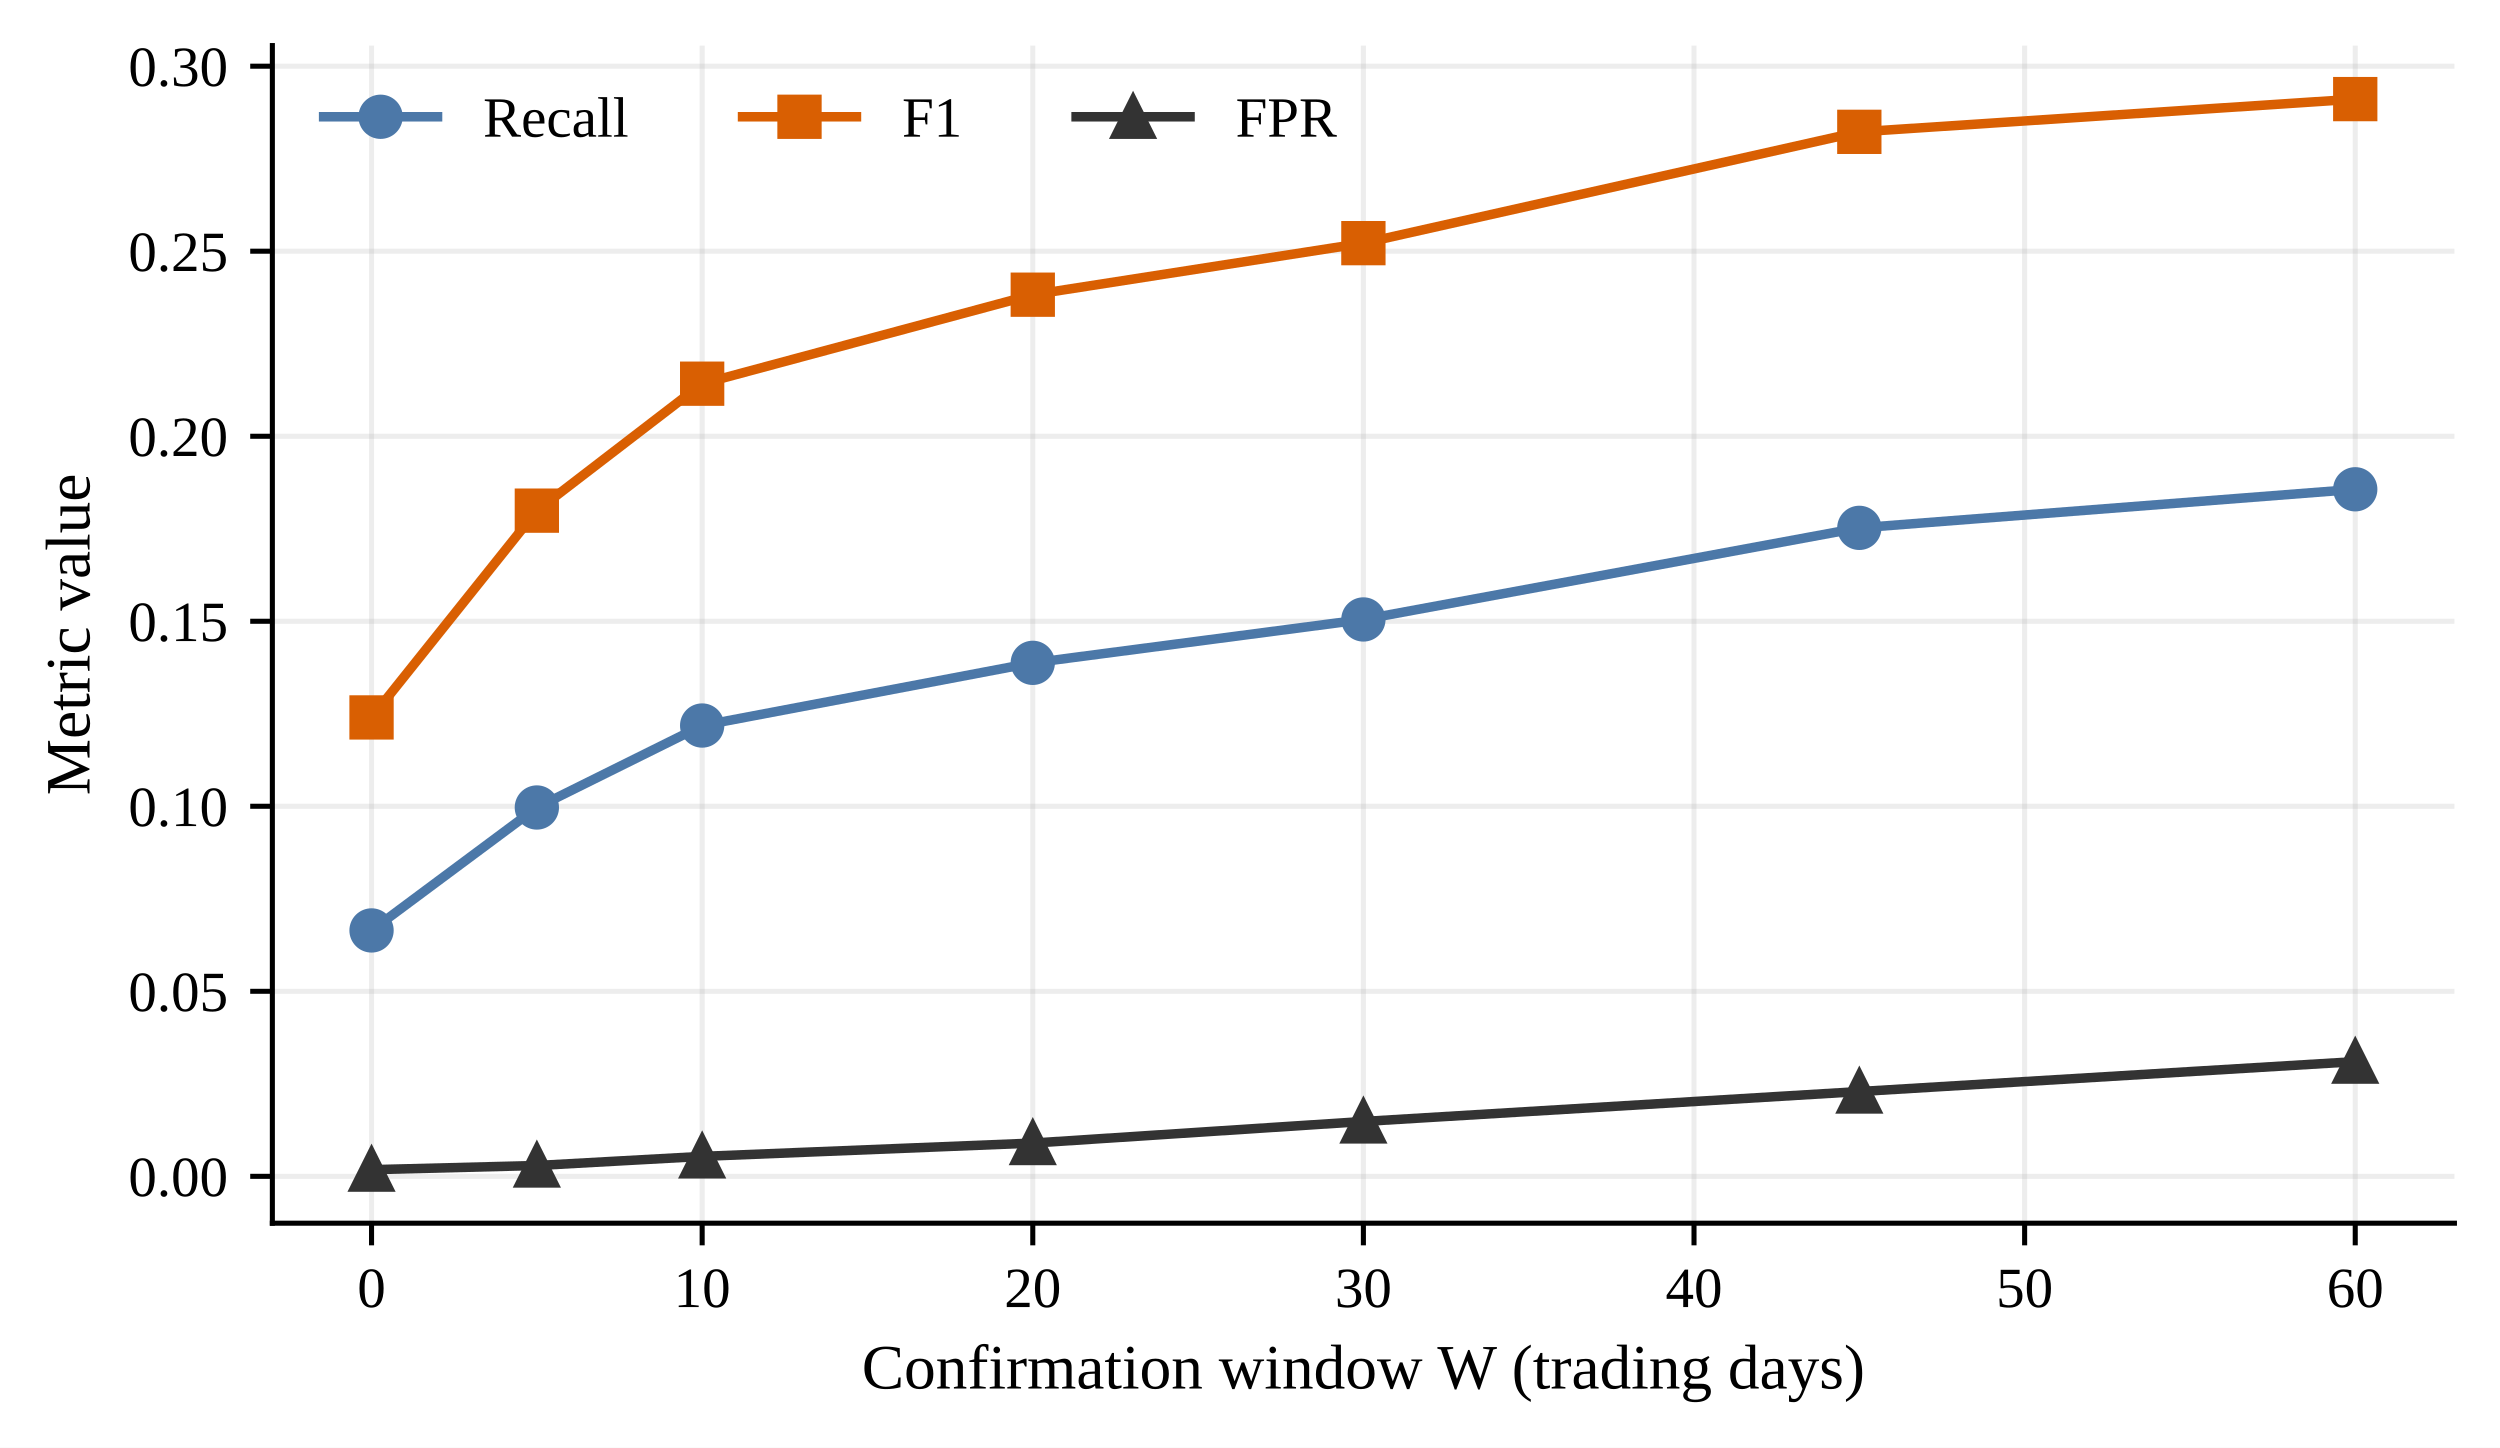
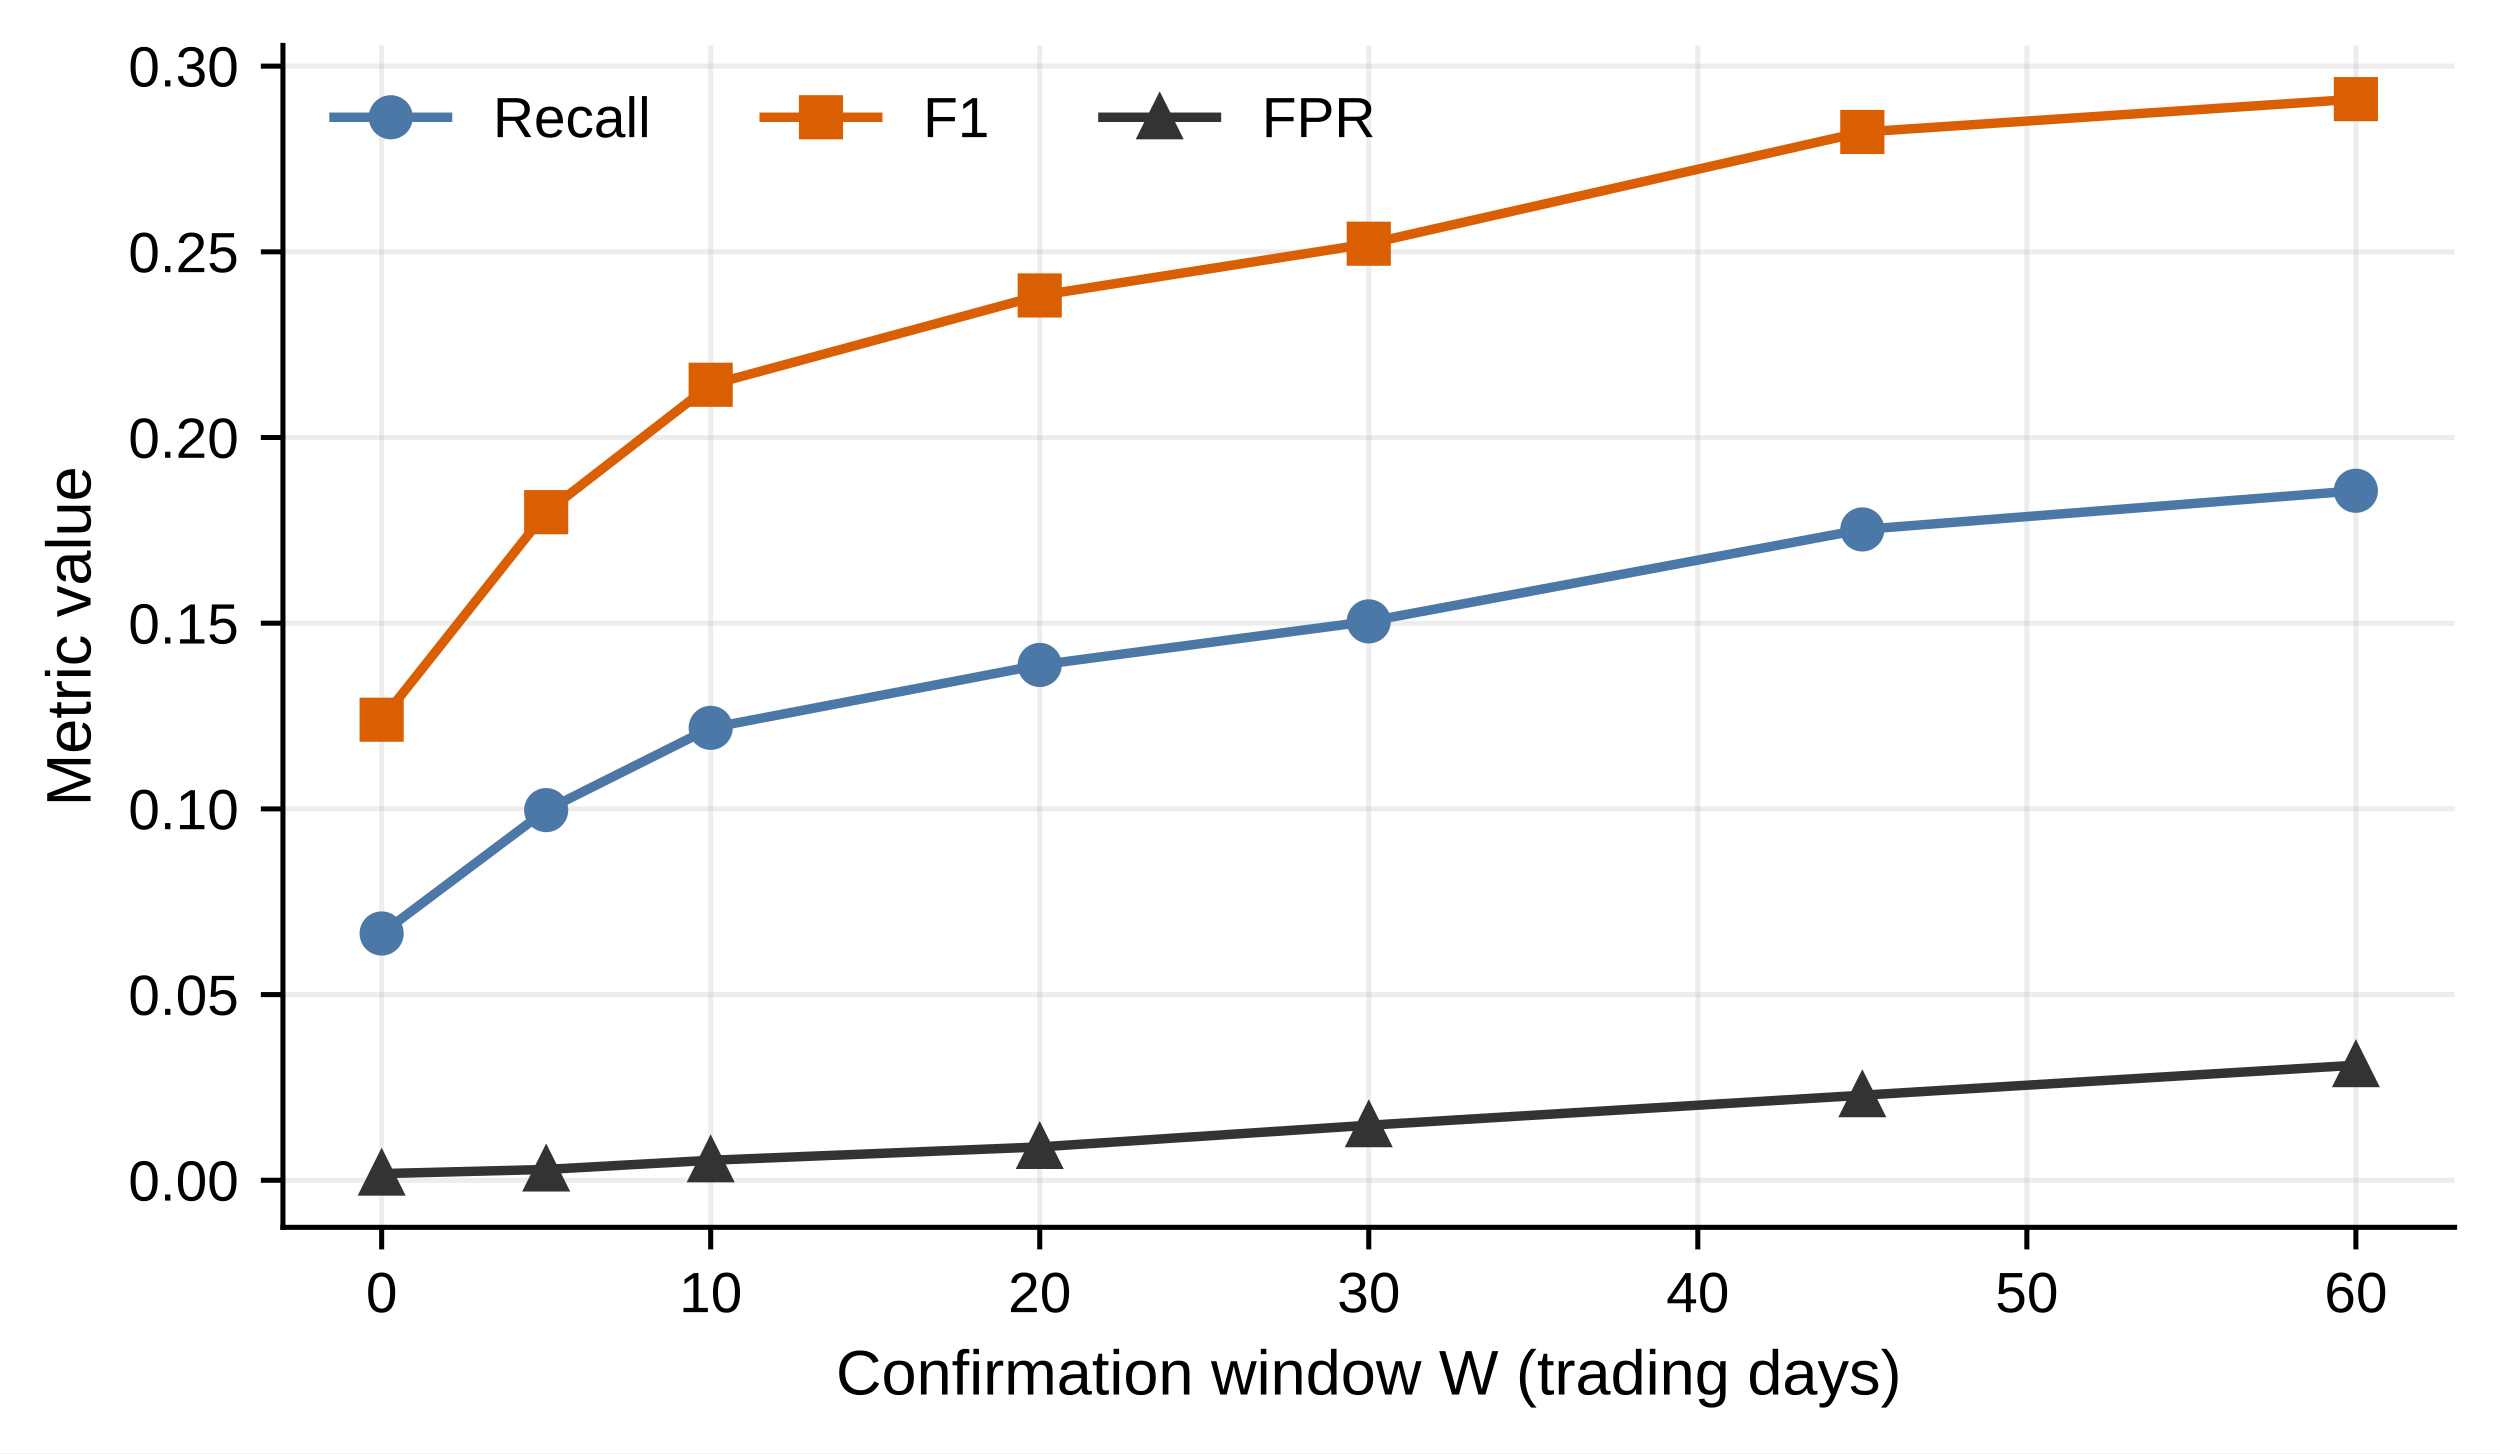
- <svg xmlns="http://www.w3.org/2000/svg" xmlns:xlink="http://www.w3.org/1999/xlink" width="395.003pt" height="228.743pt" viewBox="0 0 395.003 228.743" version="1.1">
+ <svg xmlns="http://www.w3.org/2000/svg" xmlns:xlink="http://www.w3.org/1999/xlink" width="396.38pt" height="230.41pt" viewBox="0 0 396.38 230.41" version="1.1">
  <defs>
    <style type="text/css">*{stroke-linejoin: round; stroke-linecap: butt}</style>
  </defs>
  <g id="figure_1">
    <g id="patch_1">
-       <path d="M 0 228.743  L 395.003 228.743  L 395.003 0  L 0 0  z " style="fill: #ffffff" />
+       <path d="M 0 230.41  L 396.38 230.41  L 396.38 0  L 0 0  z " style="fill: #ffffff" />
    </g>
    <g id="axes_1">
      <g id="patch_2">
-         <path d="M 43.033 193.267  L 387.803 193.267  L 387.803 7.2  L 43.033 7.2  z " style="fill: #ffffff" />
+         <path d="M 44.86 194.595  L 389.18 194.595  L 389.18 7.2  L 44.86 7.2  z " style="fill: #ffffff" />
      </g>
      <g id="matplotlib.axis_1">
        <g id="xtick_1">
          <g id="line2d_1">
-             <path d="M 58.704 193.267  L 58.704 7.2  " clip-path="url(#p889ccb5050)" style="fill: none; stroke: #b0b0b0; stroke-opacity: 0.22; stroke-width: 0.8; stroke-linecap: square" />
+             <path d="M 60.511 194.595  L 60.511 7.2  " clip-path="url(#p3fba453ceb)" style="fill: none; stroke: #b0b0b0; stroke-opacity: 0.22; stroke-width: 0.8; stroke-linecap: square" />
          </g>
          <g id="line2d_2">
            <defs>
-               <path id="md865836d56" d="M 0 0  L 0 3.5  " style="stroke: #000000; stroke-width: 0.8" />
+               <path id="mc614981504" d="M 0 0  L 0 3.5  " style="stroke: #000000; stroke-width: 0.8" />
            </defs>
            <g>
-               <use xlink:href="#md865836d56" x="58.704" y="193.267" style="stroke: #000000; stroke-width: 0.8" />
+               <use xlink:href="#mc614981504" x="60.511" y="194.595" style="stroke: #000000; stroke-width: 0.8" />
            </g>
          </g>
          <g id="text_1">
-             <text style="font: 9px 'Times New Roman', 'Times', 'Nimbus Roman', 'DejaVu Serif', serif; text-anchor: middle" x="58.704" y="206.517" transform="rotate(-0 58.70418 206.5167)">0</text>
+             <text style="font: 9px 'Arial', 'Helvetica', 'Liberation Sans', 'DejaVu Sans', sans-serif; text-anchor: middle" x="60.511" y="208.037" transform="rotate(-0 60.51107 208.0369)">0</text>
          </g>
        </g>
        <g id="xtick_2">
          <g id="line2d_3">
-             <path d="M 110.942 193.267  L 110.942 7.2  " clip-path="url(#p889ccb5050)" style="fill: none; stroke: #b0b0b0; stroke-opacity: 0.22; stroke-width: 0.8; stroke-linecap: square" />
+             <path d="M 112.681 194.595  L 112.681 7.2  " clip-path="url(#p3fba453ceb)" style="fill: none; stroke: #b0b0b0; stroke-opacity: 0.22; stroke-width: 0.8; stroke-linecap: square" />
          </g>
          <g id="line2d_4">
            <g>
-               <use xlink:href="#md865836d56" x="110.942" y="193.267" style="stroke: #000000; stroke-width: 0.8" />
+               <use xlink:href="#mc614981504" x="112.681" y="194.595" style="stroke: #000000; stroke-width: 0.8" />
            </g>
          </g>
          <g id="text_2">
-             <text style="font: 9px 'Times New Roman', 'Times', 'Nimbus Roman', 'DejaVu Serif', serif; text-anchor: middle" x="110.942" y="206.517" transform="rotate(-0 110.9421 206.5167)">10</text>
+             <text style="font: 9px 'Arial', 'Helvetica', 'Liberation Sans', 'DejaVu Sans', sans-serif; text-anchor: middle" x="112.681" y="208.037" transform="rotate(-0 112.6808 208.0369)">10</text>
          </g>
        </g>
        <g id="xtick_3">
          <g id="line2d_5">
-             <path d="M 163.18 193.267  L 163.18 7.2  " clip-path="url(#p889ccb5050)" style="fill: none; stroke: #b0b0b0; stroke-opacity: 0.22; stroke-width: 0.8; stroke-linecap: square" />
+             <path d="M 164.85 194.595  L 164.85 7.2  " clip-path="url(#p3fba453ceb)" style="fill: none; stroke: #b0b0b0; stroke-opacity: 0.22; stroke-width: 0.8; stroke-linecap: square" />
          </g>
          <g id="line2d_6">
            <g>
-               <use xlink:href="#md865836d56" x="163.18" y="193.267" style="stroke: #000000; stroke-width: 0.8" />
+               <use xlink:href="#mc614981504" x="164.85" y="194.595" style="stroke: #000000; stroke-width: 0.8" />
            </g>
          </g>
          <g id="text_3">
-             <text style="font: 9px 'Times New Roman', 'Times', 'Nimbus Roman', 'DejaVu Serif', serif; text-anchor: middle" x="163.18" y="206.517" transform="rotate(-0 163.1799 206.5167)">20</text>
+             <text style="font: 9px 'Arial', 'Helvetica', 'Liberation Sans', 'DejaVu Sans', sans-serif; text-anchor: middle" x="164.85" y="208.037" transform="rotate(-0 164.8505 208.0369)">20</text>
          </g>
        </g>
        <g id="xtick_4">
          <g id="line2d_7">
-             <path d="M 215.418 193.267  L 215.418 7.2  " clip-path="url(#p889ccb5050)" style="fill: none; stroke: #b0b0b0; stroke-opacity: 0.22; stroke-width: 0.8; stroke-linecap: square" />
+             <path d="M 217.02 194.595  L 217.02 7.2  " clip-path="url(#p3fba453ceb)" style="fill: none; stroke: #b0b0b0; stroke-opacity: 0.22; stroke-width: 0.8; stroke-linecap: square" />
          </g>
          <g id="line2d_8">
            <g>
-               <use xlink:href="#md865836d56" x="215.418" y="193.267" style="stroke: #000000; stroke-width: 0.8" />
+               <use xlink:href="#mc614981504" x="217.02" y="194.595" style="stroke: #000000; stroke-width: 0.8" />
            </g>
          </g>
          <g id="text_4">
-             <text style="font: 9px 'Times New Roman', 'Times', 'Nimbus Roman', 'DejaVu Serif', serif; text-anchor: middle" x="215.418" y="206.517" transform="rotate(-0 215.4178 206.5167)">30</text>
+             <text style="font: 9px 'Arial', 'Helvetica', 'Liberation Sans', 'DejaVu Sans', sans-serif; text-anchor: middle" x="217.02" y="208.037" transform="rotate(-0 217.0202 208.0369)">30</text>
          </g>
        </g>
        <g id="xtick_5">
          <g id="line2d_9">
-             <path d="M 267.656 193.267  L 267.656 7.2  " clip-path="url(#p889ccb5050)" style="fill: none; stroke: #b0b0b0; stroke-opacity: 0.22; stroke-width: 0.8; stroke-linecap: square" />
+             <path d="M 269.19 194.595  L 269.19 7.2  " clip-path="url(#p3fba453ceb)" style="fill: none; stroke: #b0b0b0; stroke-opacity: 0.22; stroke-width: 0.8; stroke-linecap: square" />
          </g>
          <g id="line2d_10">
            <g>
-               <use xlink:href="#md865836d56" x="267.656" y="193.267" style="stroke: #000000; stroke-width: 0.8" />
+               <use xlink:href="#mc614981504" x="269.19" y="194.595" style="stroke: #000000; stroke-width: 0.8" />
            </g>
          </g>
          <g id="text_5">
-             <text style="font: 9px 'Times New Roman', 'Times', 'Nimbus Roman', 'DejaVu Serif', serif; text-anchor: middle" x="267.656" y="206.517" transform="rotate(-0 267.6557 206.5167)">40</text>
+             <text style="font: 9px 'Arial', 'Helvetica', 'Liberation Sans', 'DejaVu Sans', sans-serif; text-anchor: middle" x="269.19" y="208.037" transform="rotate(-0 269.1899 208.0369)">40</text>
          </g>
        </g>
        <g id="xtick_6">
          <g id="line2d_11">
-             <path d="M 319.894 193.267  L 319.894 7.2  " clip-path="url(#p889ccb5050)" style="fill: none; stroke: #b0b0b0; stroke-opacity: 0.22; stroke-width: 0.8; stroke-linecap: square" />
+             <path d="M 321.36 194.595  L 321.36 7.2  " clip-path="url(#p3fba453ceb)" style="fill: none; stroke: #b0b0b0; stroke-opacity: 0.22; stroke-width: 0.8; stroke-linecap: square" />
          </g>
          <g id="line2d_12">
            <g>
-               <use xlink:href="#md865836d56" x="319.894" y="193.267" style="stroke: #000000; stroke-width: 0.8" />
+               <use xlink:href="#mc614981504" x="321.36" y="194.595" style="stroke: #000000; stroke-width: 0.8" />
            </g>
          </g>
          <g id="text_6">
-             <text style="font: 9px 'Times New Roman', 'Times', 'Nimbus Roman', 'DejaVu Serif', serif; text-anchor: middle" x="319.894" y="206.517" transform="rotate(-0 319.8936 206.5167)">50</text>
+             <text style="font: 9px 'Arial', 'Helvetica', 'Liberation Sans', 'DejaVu Sans', sans-serif; text-anchor: middle" x="321.36" y="208.037" transform="rotate(-0 321.3596 208.0369)">50</text>
          </g>
        </g>
        <g id="xtick_7">
          <g id="line2d_13">
-             <path d="M 372.131 193.267  L 372.131 7.2  " clip-path="url(#p889ccb5050)" style="fill: none; stroke: #b0b0b0; stroke-opacity: 0.22; stroke-width: 0.8; stroke-linecap: square" />
+             <path d="M 373.529 194.595  L 373.529 7.2  " clip-path="url(#p3fba453ceb)" style="fill: none; stroke: #b0b0b0; stroke-opacity: 0.22; stroke-width: 0.8; stroke-linecap: square" />
          </g>
          <g id="line2d_14">
            <g>
-               <use xlink:href="#md865836d56" x="372.131" y="193.267" style="stroke: #000000; stroke-width: 0.8" />
+               <use xlink:href="#mc614981504" x="373.529" y="194.595" style="stroke: #000000; stroke-width: 0.8" />
            </g>
          </g>
          <g id="text_7">
-             <text style="font: 9px 'Times New Roman', 'Times', 'Nimbus Roman', 'DejaVu Serif', serif; text-anchor: middle" x="372.131" y="206.517" transform="rotate(-0 372.1314 206.5167)">60</text>
+             <text style="font: 9px 'Arial', 'Helvetica', 'Liberation Sans', 'DejaVu Sans', sans-serif; text-anchor: middle" x="373.529" y="208.037" transform="rotate(-0 373.5292 208.0369)">60</text>
          </g>
        </g>
        <g id="text_8">
-           <text style="font: 10px 'Times New Roman', 'Times', 'Nimbus Roman', 'DejaVu Serif', serif; text-anchor: middle" x="215.418" y="219.386" transform="rotate(-0 215.4178 219.3856)">Confirmation window W (trading days)</text>
+           <text style="font: 10px 'Arial', 'Helvetica', 'Liberation Sans', 'DejaVu Sans', sans-serif; text-anchor: middle" x="217.02" y="221.105" transform="rotate(-0 217.0202 221.1053)">Confirmation window W (trading days)</text>
        </g>
      </g>
      <g id="matplotlib.axis_2">
        <g id="ytick_1">
          <g id="line2d_15">
-             <path d="M 43.033 185.86  L 387.803 185.86  " clip-path="url(#p889ccb5050)" style="fill: none; stroke: #b0b0b0; stroke-opacity: 0.22; stroke-width: 0.8; stroke-linecap: square" />
+             <path d="M 44.86 187.135  L 389.18 187.135  " clip-path="url(#p3fba453ceb)" style="fill: none; stroke: #b0b0b0; stroke-opacity: 0.22; stroke-width: 0.8; stroke-linecap: square" />
          </g>
          <g id="line2d_16">
            <defs>
-               <path id="m4fe4e071ae" d="M 0 0  L -3.5 0  " style="stroke: #000000; stroke-width: 0.8" />
+               <path id="mf31f17ed67" d="M 0 0  L -3.5 0  " style="stroke: #000000; stroke-width: 0.8" />
            </defs>
            <g>
-               <use xlink:href="#m4fe4e071ae" x="43.033" y="185.86" style="stroke: #000000; stroke-width: 0.8" />
+               <use xlink:href="#mf31f17ed67" x="44.86" y="187.135" style="stroke: #000000; stroke-width: 0.8" />
            </g>
          </g>
          <g id="text_9">
-             <text style="font: 9px 'Times New Roman', 'Times', 'Nimbus Roman', 'DejaVu Serif', serif; text-anchor: end" x="36.033" y="188.985" transform="rotate(-0 36.03281 188.985)">0.00</text>
+             <text style="font: 9px 'Arial', 'Helvetica', 'Liberation Sans', 'DejaVu Sans', sans-serif; text-anchor: end" x="37.86" y="190.356" transform="rotate(-0 37.86016 190.356)">0.00</text>
          </g>
        </g>
        <g id="ytick_2">
          <g id="line2d_17">
-             <path d="M 43.033 156.627  L 387.803 156.627  " clip-path="url(#p889ccb5050)" style="fill: none; stroke: #b0b0b0; stroke-opacity: 0.22; stroke-width: 0.8; stroke-linecap: square" />
+             <path d="M 44.86 157.693  L 389.18 157.693  " clip-path="url(#p3fba453ceb)" style="fill: none; stroke: #b0b0b0; stroke-opacity: 0.22; stroke-width: 0.8; stroke-linecap: square" />
          </g>
          <g id="line2d_18">
            <g>
-               <use xlink:href="#m4fe4e071ae" x="43.033" y="156.627" style="stroke: #000000; stroke-width: 0.8" />
+               <use xlink:href="#mf31f17ed67" x="44.86" y="157.693" style="stroke: #000000; stroke-width: 0.8" />
            </g>
          </g>
          <g id="text_10">
-             <text style="font: 9px 'Times New Roman', 'Times', 'Nimbus Roman', 'DejaVu Serif', serif; text-anchor: end" x="36.033" y="159.752" transform="rotate(-0 36.03281 159.752)">0.05</text>
+             <text style="font: 9px 'Arial', 'Helvetica', 'Liberation Sans', 'DejaVu Sans', sans-serif; text-anchor: end" x="37.86" y="160.914" transform="rotate(-0 37.86016 160.9144)">0.05</text>
          </g>
        </g>
        <g id="ytick_3">
          <g id="line2d_19">
-             <path d="M 43.033 127.394  L 387.803 127.394  " clip-path="url(#p889ccb5050)" style="fill: none; stroke: #b0b0b0; stroke-opacity: 0.22; stroke-width: 0.8; stroke-linecap: square" />
+             <path d="M 44.86 128.252  L 389.18 128.252  " clip-path="url(#p3fba453ceb)" style="fill: none; stroke: #b0b0b0; stroke-opacity: 0.22; stroke-width: 0.8; stroke-linecap: square" />
          </g>
          <g id="line2d_20">
            <g>
-               <use xlink:href="#m4fe4e071ae" x="43.033" y="127.394" style="stroke: #000000; stroke-width: 0.8" />
+               <use xlink:href="#mf31f17ed67" x="44.86" y="128.252" style="stroke: #000000; stroke-width: 0.8" />
            </g>
          </g>
          <g id="text_11">
-             <text style="font: 9px 'Times New Roman', 'Times', 'Nimbus Roman', 'DejaVu Serif', serif; text-anchor: end" x="36.033" y="130.519" transform="rotate(-0 36.03281 130.5189)">0.10</text>
+             <text style="font: 9px 'Arial', 'Helvetica', 'Liberation Sans', 'DejaVu Sans', sans-serif; text-anchor: end" x="37.86" y="131.473" transform="rotate(-0 37.86016 131.4727)">0.10</text>
          </g>
        </g>
        <g id="ytick_4">
          <g id="line2d_21">
-             <path d="M 43.033 98.161  L 387.803 98.161  " clip-path="url(#p889ccb5050)" style="fill: none; stroke: #b0b0b0; stroke-opacity: 0.22; stroke-width: 0.8; stroke-linecap: square" />
+             <path d="M 44.86 98.81  L 389.18 98.81  " clip-path="url(#p3fba453ceb)" style="fill: none; stroke: #b0b0b0; stroke-opacity: 0.22; stroke-width: 0.8; stroke-linecap: square" />
          </g>
          <g id="line2d_22">
            <g>
-               <use xlink:href="#m4fe4e071ae" x="43.033" y="98.161" style="stroke: #000000; stroke-width: 0.8" />
+               <use xlink:href="#mf31f17ed67" x="44.86" y="98.81" style="stroke: #000000; stroke-width: 0.8" />
            </g>
          </g>
          <g id="text_12">
-             <text style="font: 9px 'Times New Roman', 'Times', 'Nimbus Roman', 'DejaVu Serif', serif; text-anchor: end" x="36.033" y="101.286" transform="rotate(-0 36.03281 101.2858)">0.15</text>
+             <text style="font: 9px 'Arial', 'Helvetica', 'Liberation Sans', 'DejaVu Sans', sans-serif; text-anchor: end" x="37.86" y="102.031" transform="rotate(-0 37.86016 102.0311)">0.15</text>
          </g>
        </g>
        <g id="ytick_5">
          <g id="line2d_23">
-             <path d="M 43.033 68.928  L 387.803 68.928  " clip-path="url(#p889ccb5050)" style="fill: none; stroke: #b0b0b0; stroke-opacity: 0.22; stroke-width: 0.8; stroke-linecap: square" />
+             <path d="M 44.86 69.368  L 389.18 69.368  " clip-path="url(#p3fba453ceb)" style="fill: none; stroke: #b0b0b0; stroke-opacity: 0.22; stroke-width: 0.8; stroke-linecap: square" />
          </g>
          <g id="line2d_24">
            <g>
-               <use xlink:href="#m4fe4e071ae" x="43.033" y="68.928" style="stroke: #000000; stroke-width: 0.8" />
+               <use xlink:href="#mf31f17ed67" x="44.86" y="69.368" style="stroke: #000000; stroke-width: 0.8" />
            </g>
          </g>
          <g id="text_13">
-             <text style="font: 9px 'Times New Roman', 'Times', 'Nimbus Roman', 'DejaVu Serif', serif; text-anchor: end" x="36.033" y="72.053" transform="rotate(-0 36.03281 72.05276)">0.20</text>
+             <text style="font: 9px 'Arial', 'Helvetica', 'Liberation Sans', 'DejaVu Sans', sans-serif; text-anchor: end" x="37.86" y="72.589" transform="rotate(-0 37.86016 72.58949)">0.20</text>
          </g>
        </g>
        <g id="ytick_6">
          <g id="line2d_25">
-             <path d="M 43.033 39.695  L 387.803 39.695  " clip-path="url(#p889ccb5050)" style="fill: none; stroke: #b0b0b0; stroke-opacity: 0.22; stroke-width: 0.8; stroke-linecap: square" />
+             <path d="M 44.86 39.927  L 389.18 39.927  " clip-path="url(#p3fba453ceb)" style="fill: none; stroke: #b0b0b0; stroke-opacity: 0.22; stroke-width: 0.8; stroke-linecap: square" />
          </g>
          <g id="line2d_26">
            <g>
-               <use xlink:href="#m4fe4e071ae" x="43.033" y="39.695" style="stroke: #000000; stroke-width: 0.8" />
+               <use xlink:href="#mf31f17ed67" x="44.86" y="39.927" style="stroke: #000000; stroke-width: 0.8" />
            </g>
          </g>
          <g id="text_14">
-             <text style="font: 9px 'Times New Roman', 'Times', 'Nimbus Roman', 'DejaVu Serif', serif; text-anchor: end" x="36.033" y="42.82" transform="rotate(-0 36.03281 42.8197)">0.25</text>
+             <text style="font: 9px 'Arial', 'Helvetica', 'Liberation Sans', 'DejaVu Sans', sans-serif; text-anchor: end" x="37.86" y="43.148" transform="rotate(-0 37.86016 43.14786)">0.25</text>
          </g>
        </g>
        <g id="ytick_7">
          <g id="line2d_27">
-             <path d="M 43.033 10.462  L 387.803 10.462  " clip-path="url(#p889ccb5050)" style="fill: none; stroke: #b0b0b0; stroke-opacity: 0.22; stroke-width: 0.8; stroke-linecap: square" />
+             <path d="M 44.86 10.485  L 389.18 10.485  " clip-path="url(#p3fba453ceb)" style="fill: none; stroke: #b0b0b0; stroke-opacity: 0.22; stroke-width: 0.8; stroke-linecap: square" />
          </g>
          <g id="line2d_28">
            <g>
-               <use xlink:href="#m4fe4e071ae" x="43.033" y="10.462" style="stroke: #000000; stroke-width: 0.8" />
+               <use xlink:href="#mf31f17ed67" x="44.86" y="10.485" style="stroke: #000000; stroke-width: 0.8" />
            </g>
          </g>
          <g id="text_15">
-             <text style="font: 9px 'Times New Roman', 'Times', 'Nimbus Roman', 'DejaVu Serif', serif; text-anchor: end" x="36.033" y="13.587" transform="rotate(-0 36.03281 13.58663)">0.30</text>
+             <text style="font: 9px 'Arial', 'Helvetica', 'Liberation Sans', 'DejaVu Sans', sans-serif; text-anchor: end" x="37.86" y="13.706" transform="rotate(-0 37.86016 13.70623)">0.30</text>
          </g>
        </g>
        <g id="text_16">
-           <text style="font: 10px 'Times New Roman', 'Times', 'Nimbus Roman', 'DejaVu Serif', serif; text-anchor: middle" x="14.144" y="100.234" transform="rotate(-90 14.14375 100.2337)">Metric value</text>
+           <text style="font: 10px 'Arial', 'Helvetica', 'Liberation Sans', 'DejaVu Sans', sans-serif; text-anchor: middle" x="14.358" y="100.897" transform="rotate(-90 14.35781 100.8974)">Metric value</text>
        </g>
      </g>
      <g id="line2d_29">
-         <path d="M 58.704 147.01  L 84.823 127.585  L 110.942 114.634  L 163.18 104.731  L 215.418 97.875  L 293.775 83.402  L 372.131 77.308  " clip-path="url(#p889ccb5050)" style="fill: none; stroke: #4c78a8; stroke-width: 1.5; stroke-linecap: square" />
+         <path d="M 60.511 148.007  L 86.596 128.444  L 112.681 115.401  L 164.85 105.427  L 217.02 98.522  L 295.275 83.945  L 373.529 77.808  " clip-path="url(#p3fba453ceb)" style="fill: none; stroke: #4c78a8; stroke-width: 1.5; stroke-linecap: square" />
        <defs>
-           <path id="m83d93a3e02" d="M 0 3  C 0.796 3 1.559 2.684 2.121 2.121  C 2.684 1.559 3 0.796 3 0  C 3 -0.796 2.684 -1.559 2.121 -2.121  C 1.559 -2.684 0.796 -3 0 -3  C -0.796 -3 -1.559 -2.684 -2.121 -2.121  C -2.684 -1.559 -3 -0.796 -3 0  C -3 0.796 -2.684 1.559 -2.121 2.121  C -1.559 2.684 -0.796 3 0 3  z " style="stroke: #4c78a8" />
+           <path id="m796ea146d2" d="M 0 3  C 0.796 3 1.559 2.684 2.121 2.121  C 2.684 1.559 3 0.796 3 0  C 3 -0.796 2.684 -1.559 2.121 -2.121  C 1.559 -2.684 0.796 -3 0 -3  C -0.796 -3 -1.559 -2.684 -2.121 -2.121  C -2.684 -1.559 -3 -0.796 -3 0  C -3 0.796 -2.684 1.559 -2.121 2.121  C -1.559 2.684 -0.796 3 0 3  z " style="stroke: #4c78a8" />
        </defs>
-         <g clip-path="url(#p889ccb5050)">
-           <use xlink:href="#m83d93a3e02" x="58.704" y="147.01" style="fill: #4c78a8; stroke: #4c78a8" />
-           <use xlink:href="#m83d93a3e02" x="84.823" y="127.585" style="fill: #4c78a8; stroke: #4c78a8" />
-           <use xlink:href="#m83d93a3e02" x="110.942" y="114.634" style="fill: #4c78a8; stroke: #4c78a8" />
-           <use xlink:href="#m83d93a3e02" x="163.18" y="104.731" style="fill: #4c78a8; stroke: #4c78a8" />
-           <use xlink:href="#m83d93a3e02" x="215.418" y="97.875" style="fill: #4c78a8; stroke: #4c78a8" />
-           <use xlink:href="#m83d93a3e02" x="293.775" y="83.402" style="fill: #4c78a8; stroke: #4c78a8" />
-           <use xlink:href="#m83d93a3e02" x="372.131" y="77.308" style="fill: #4c78a8; stroke: #4c78a8" />
+         <g clip-path="url(#p3fba453ceb)">
+           <use xlink:href="#m796ea146d2" x="60.511" y="148.007" style="fill: #4c78a8; stroke: #4c78a8" />
+           <use xlink:href="#m796ea146d2" x="86.596" y="128.444" style="fill: #4c78a8; stroke: #4c78a8" />
+           <use xlink:href="#m796ea146d2" x="112.681" y="115.401" style="fill: #4c78a8; stroke: #4c78a8" />
+           <use xlink:href="#m796ea146d2" x="164.85" y="105.427" style="fill: #4c78a8; stroke: #4c78a8" />
+           <use xlink:href="#m796ea146d2" x="217.02" y="98.522" style="fill: #4c78a8; stroke: #4c78a8" />
+           <use xlink:href="#m796ea146d2" x="295.275" y="83.945" style="fill: #4c78a8; stroke: #4c78a8" />
+           <use xlink:href="#m796ea146d2" x="373.529" y="77.808" style="fill: #4c78a8; stroke: #4c78a8" />
        </g>
      </g>
      <g id="line2d_30">
-         <path d="M 58.704 113.355  L 84.823 80.683  L 110.942 60.624  L 163.18 46.562  L 215.418 38.418  L 293.775 20.83  L 372.131 15.658  " clip-path="url(#p889ccb5050)" style="fill: none; stroke: #d95f02; stroke-width: 1.5; stroke-linecap: square" />
+         <path d="M 60.511 114.113  L 86.596 81.207  L 112.681 61.005  L 164.85 46.843  L 217.02 38.641  L 295.275 20.927  L 373.529 15.718  " clip-path="url(#p3fba453ceb)" style="fill: none; stroke: #d95f02; stroke-width: 1.5; stroke-linecap: square" />
        <defs>
-           <path id="m4874e1a59b" d="M -3 3  L 3 3  L 3 -3  L -3 -3  z " style="stroke: #d95f02; stroke-linejoin: miter" />
+           <path id="m39158ff382" d="M -3 3  L 3 3  L 3 -3  L -3 -3  z " style="stroke: #d95f02; stroke-linejoin: miter" />
        </defs>
-         <g clip-path="url(#p889ccb5050)">
-           <use xlink:href="#m4874e1a59b" x="58.704" y="113.355" style="fill: #d95f02; stroke: #d95f02; stroke-linejoin: miter" />
-           <use xlink:href="#m4874e1a59b" x="84.823" y="80.683" style="fill: #d95f02; stroke: #d95f02; stroke-linejoin: miter" />
-           <use xlink:href="#m4874e1a59b" x="110.942" y="60.624" style="fill: #d95f02; stroke: #d95f02; stroke-linejoin: miter" />
-           <use xlink:href="#m4874e1a59b" x="163.18" y="46.562" style="fill: #d95f02; stroke: #d95f02; stroke-linejoin: miter" />
-           <use xlink:href="#m4874e1a59b" x="215.418" y="38.418" style="fill: #d95f02; stroke: #d95f02; stroke-linejoin: miter" />
-           <use xlink:href="#m4874e1a59b" x="293.775" y="20.83" style="fill: #d95f02; stroke: #d95f02; stroke-linejoin: miter" />
-           <use xlink:href="#m4874e1a59b" x="372.131" y="15.658" style="fill: #d95f02; stroke: #d95f02; stroke-linejoin: miter" />
+         <g clip-path="url(#p3fba453ceb)">
+           <use xlink:href="#m39158ff382" x="60.511" y="114.113" style="fill: #d95f02; stroke: #d95f02; stroke-linejoin: miter" />
+           <use xlink:href="#m39158ff382" x="86.596" y="81.207" style="fill: #d95f02; stroke: #d95f02; stroke-linejoin: miter" />
+           <use xlink:href="#m39158ff382" x="112.681" y="61.005" style="fill: #d95f02; stroke: #d95f02; stroke-linejoin: miter" />
+           <use xlink:href="#m39158ff382" x="164.85" y="46.843" style="fill: #d95f02; stroke: #d95f02; stroke-linejoin: miter" />
+           <use xlink:href="#m39158ff382" x="217.02" y="38.641" style="fill: #d95f02; stroke: #d95f02; stroke-linejoin: miter" />
+           <use xlink:href="#m39158ff382" x="295.275" y="20.927" style="fill: #d95f02; stroke: #d95f02; stroke-linejoin: miter" />
+           <use xlink:href="#m39158ff382" x="373.529" y="15.718" style="fill: #d95f02; stroke: #d95f02; stroke-linejoin: miter" />
        </g>
      </g>
      <g id="line2d_31">
-         <path d="M 58.704 184.81  L 84.823 184.153  L 110.942 182.709  L 163.18 180.607  L 215.418 177.193  L 293.775 172.465  L 372.131 167.737  " clip-path="url(#p889ccb5050)" style="fill: none; stroke: #333333; stroke-width: 1.5; stroke-linecap: square" />
+         <path d="M 60.511 186.077  L 86.596 185.416  L 112.681 183.961  L 164.85 181.844  L 217.02 178.406  L 295.275 173.644  L 373.529 168.883  " clip-path="url(#p3fba453ceb)" style="fill: none; stroke: #333333; stroke-width: 1.5; stroke-linecap: square" />
        <defs>
-           <path id="m7e7769e161" d="M 0 -3  L -3 3  L 3 3  z " style="stroke: #333333; stroke-linejoin: miter" />
+           <path id="m3785e63dec" d="M 0 -3  L -3 3  L 3 3  z " style="stroke: #333333; stroke-linejoin: miter" />
        </defs>
-         <g clip-path="url(#p889ccb5050)">
-           <use xlink:href="#m7e7769e161" x="58.704" y="184.81" style="fill: #333333; stroke: #333333; stroke-linejoin: miter" />
-           <use xlink:href="#m7e7769e161" x="84.823" y="184.153" style="fill: #333333; stroke: #333333; stroke-linejoin: miter" />
-           <use xlink:href="#m7e7769e161" x="110.942" y="182.709" style="fill: #333333; stroke: #333333; stroke-linejoin: miter" />
-           <use xlink:href="#m7e7769e161" x="163.18" y="180.607" style="fill: #333333; stroke: #333333; stroke-linejoin: miter" />
-           <use xlink:href="#m7e7769e161" x="215.418" y="177.193" style="fill: #333333; stroke: #333333; stroke-linejoin: miter" />
-           <use xlink:href="#m7e7769e161" x="293.775" y="172.465" style="fill: #333333; stroke: #333333; stroke-linejoin: miter" />
-           <use xlink:href="#m7e7769e161" x="372.131" y="167.737" style="fill: #333333; stroke: #333333; stroke-linejoin: miter" />
+         <g clip-path="url(#p3fba453ceb)">
+           <use xlink:href="#m3785e63dec" x="60.511" y="186.077" style="fill: #333333; stroke: #333333; stroke-linejoin: miter" />
+           <use xlink:href="#m3785e63dec" x="86.596" y="185.416" style="fill: #333333; stroke: #333333; stroke-linejoin: miter" />
+           <use xlink:href="#m3785e63dec" x="112.681" y="183.961" style="fill: #333333; stroke: #333333; stroke-linejoin: miter" />
+           <use xlink:href="#m3785e63dec" x="164.85" y="181.844" style="fill: #333333; stroke: #333333; stroke-linejoin: miter" />
+           <use xlink:href="#m3785e63dec" x="217.02" y="178.406" style="fill: #333333; stroke: #333333; stroke-linejoin: miter" />
+           <use xlink:href="#m3785e63dec" x="295.275" y="173.644" style="fill: #333333; stroke: #333333; stroke-linejoin: miter" />
+           <use xlink:href="#m3785e63dec" x="373.529" y="168.883" style="fill: #333333; stroke: #333333; stroke-linejoin: miter" />
        </g>
      </g>
      <g id="patch_3">
-         <path d="M 43.033 193.267  L 43.033 7.2  " style="fill: none; stroke: #000000; stroke-width: 0.8; stroke-linejoin: miter; stroke-linecap: square" />
+         <path d="M 44.86 194.595  L 44.86 7.2  " style="fill: none; stroke: #000000; stroke-width: 0.8; stroke-linejoin: miter; stroke-linecap: square" />
      </g>
      <g id="patch_4">
-         <path d="M 43.033 193.267  L 387.803 193.267  " style="fill: none; stroke: #000000; stroke-width: 0.8; stroke-linejoin: miter; stroke-linecap: square" />
+         <path d="M 44.86 194.595  L 389.18 194.595  " style="fill: none; stroke: #000000; stroke-width: 0.8; stroke-linejoin: miter; stroke-linecap: square" />
      </g>
      <g id="legend_1">
        <g id="line2d_32">
-           <path d="M 51.133 18.45  L 60.133 18.45  L 69.133 18.45  " style="fill: none; stroke: #4c78a8; stroke-width: 1.5; stroke-linecap: square" />
+           <path d="M 52.96 18.592  L 61.96 18.592  L 70.96 18.592  " style="fill: none; stroke: #4c78a8; stroke-width: 1.5; stroke-linecap: square" />
          <g>
-             <use xlink:href="#m83d93a3e02" x="60.133" y="18.45" style="fill: #4c78a8; stroke: #4c78a8" />
+             <use xlink:href="#m796ea146d2" x="61.96" y="18.592" style="fill: #4c78a8; stroke: #4c78a8" />
          </g>
        </g>
        <g id="text_17">
-           <text style="font: 9px 'Times New Roman', 'Times', 'Nimbus Roman', 'DejaVu Serif', serif; text-anchor: start" x="76.333" y="21.6" transform="rotate(-0 76.33281 21.6)">Recall</text>
+           <text style="font: 9px 'Arial', 'Helvetica', 'Liberation Sans', 'DejaVu Sans', sans-serif; text-anchor: start" x="78.16" y="21.742" transform="rotate(-0 78.16016 21.74203)">Recall</text>
        </g>
        <g id="line2d_33">
-           <path d="M 117.322 18.45  L 126.322 18.45  L 135.322 18.45  " style="fill: none; stroke: #d95f02; stroke-width: 1.5; stroke-linecap: square" />
+           <path d="M 121.169 18.592  L 130.169 18.592  L 139.169 18.592  " style="fill: none; stroke: #d95f02; stroke-width: 1.5; stroke-linecap: square" />
          <g>
-             <use xlink:href="#m4874e1a59b" x="126.322" y="18.45" style="fill: #d95f02; stroke: #d95f02; stroke-linejoin: miter" />
+             <use xlink:href="#m39158ff382" x="130.169" y="18.592" style="fill: #d95f02; stroke: #d95f02; stroke-linejoin: miter" />
          </g>
        </g>
        <g id="text_18">
-           <text style="font: 9px 'Times New Roman', 'Times', 'Nimbus Roman', 'DejaVu Serif', serif; text-anchor: start" x="142.522" y="21.6" transform="rotate(-0 142.5222 21.6)">F1</text>
+           <text style="font: 9px 'Arial', 'Helvetica', 'Liberation Sans', 'DejaVu Sans', sans-serif; text-anchor: start" x="146.369" y="21.742" transform="rotate(-0 146.3689 21.74203)">F1</text>
        </g>
        <g id="line2d_34">
-           <path d="M 170.027 18.45  L 179.027 18.45  L 188.027 18.45  " style="fill: none; stroke: #333333; stroke-width: 1.5; stroke-linecap: square" />
+           <path d="M 174.871 18.592  L 183.871 18.592  L 192.871 18.592  " style="fill: none; stroke: #333333; stroke-width: 1.5; stroke-linecap: square" />
          <g>
-             <use xlink:href="#m7e7769e161" x="179.027" y="18.45" style="fill: #333333; stroke: #333333; stroke-linejoin: miter" />
+             <use xlink:href="#m3785e63dec" x="183.871" y="18.592" style="fill: #333333; stroke: #333333; stroke-linejoin: miter" />
          </g>
        </g>
        <g id="text_19">
-           <text style="font: 9px 'Times New Roman', 'Times', 'Nimbus Roman', 'DejaVu Serif', serif; text-anchor: start" x="195.227" y="21.6" transform="rotate(-0 195.227 21.6)">FPR</text>
+           <text style="font: 9px 'Arial', 'Helvetica', 'Liberation Sans', 'DejaVu Sans', sans-serif; text-anchor: start" x="200.071" y="21.742" transform="rotate(-0 200.0708 21.74203)">FPR</text>
        </g>
      </g>
    </g>
  </g>
  <defs>
-     <clipPath id="p889ccb5050">
-       <rect x="43.033" y="7.2" width="344.77" height="186.067" />
+     <clipPath id="p3fba453ceb">
+       <rect x="44.86" y="7.2" width="344.32" height="187.395" />
    </clipPath>
  </defs>
</svg>
